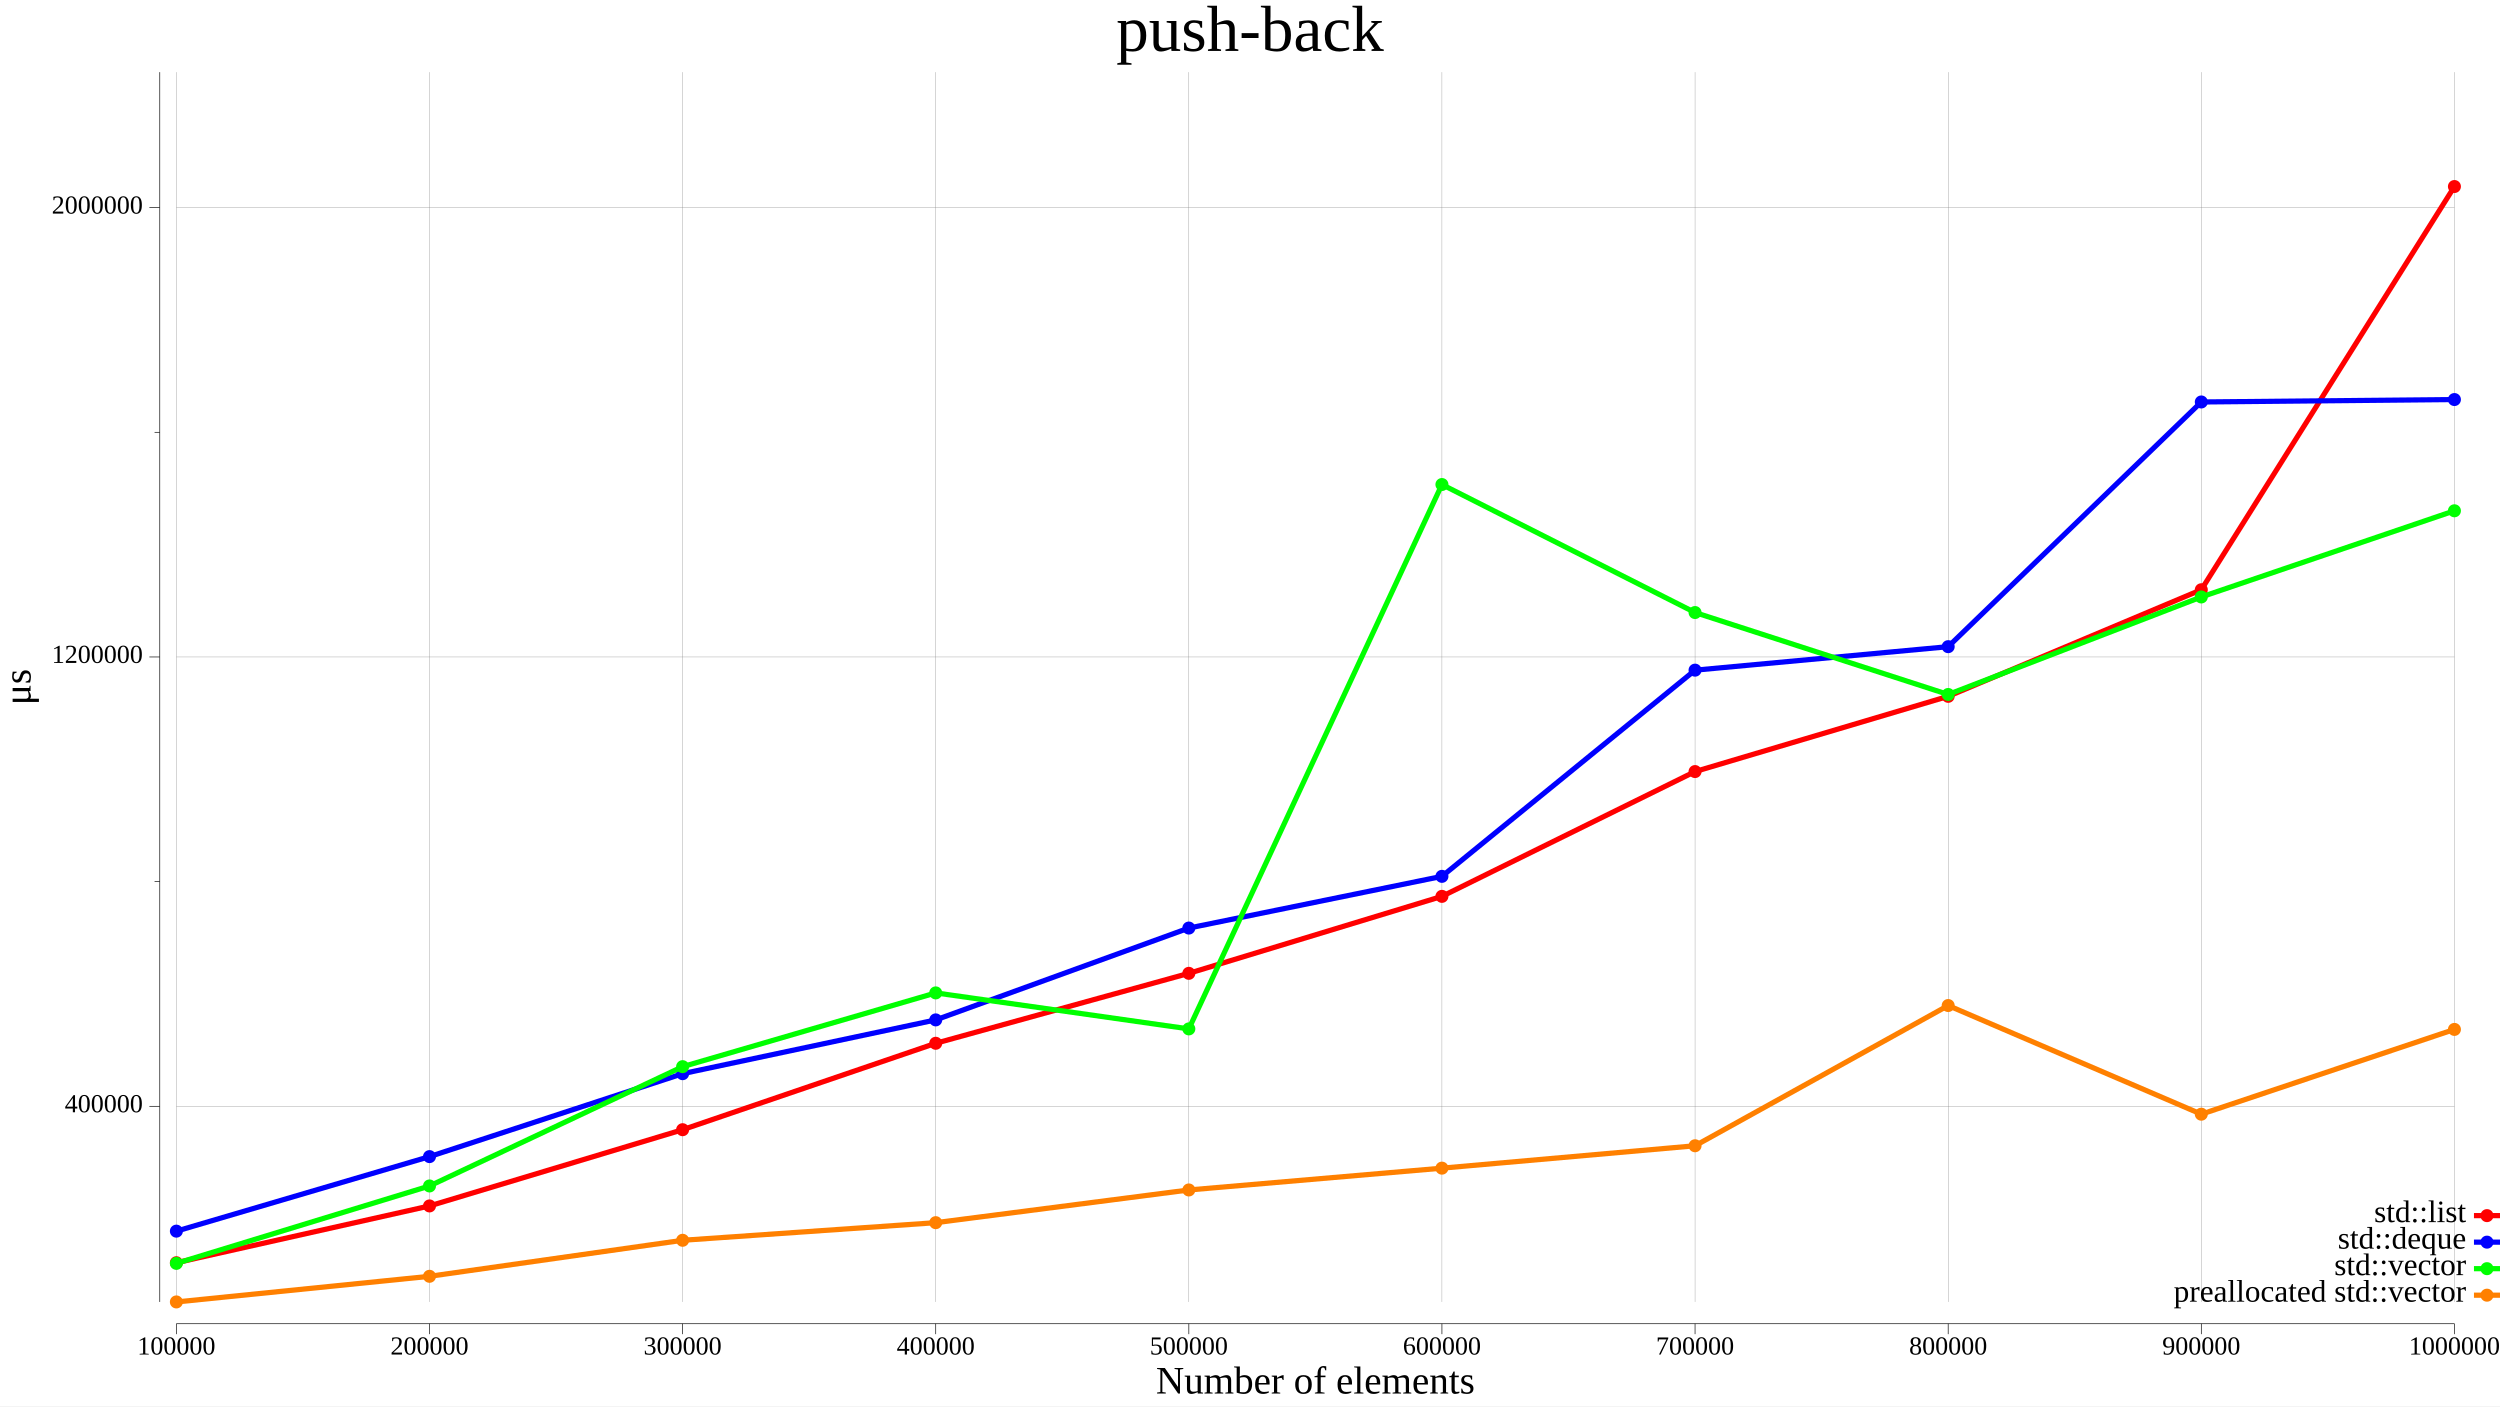
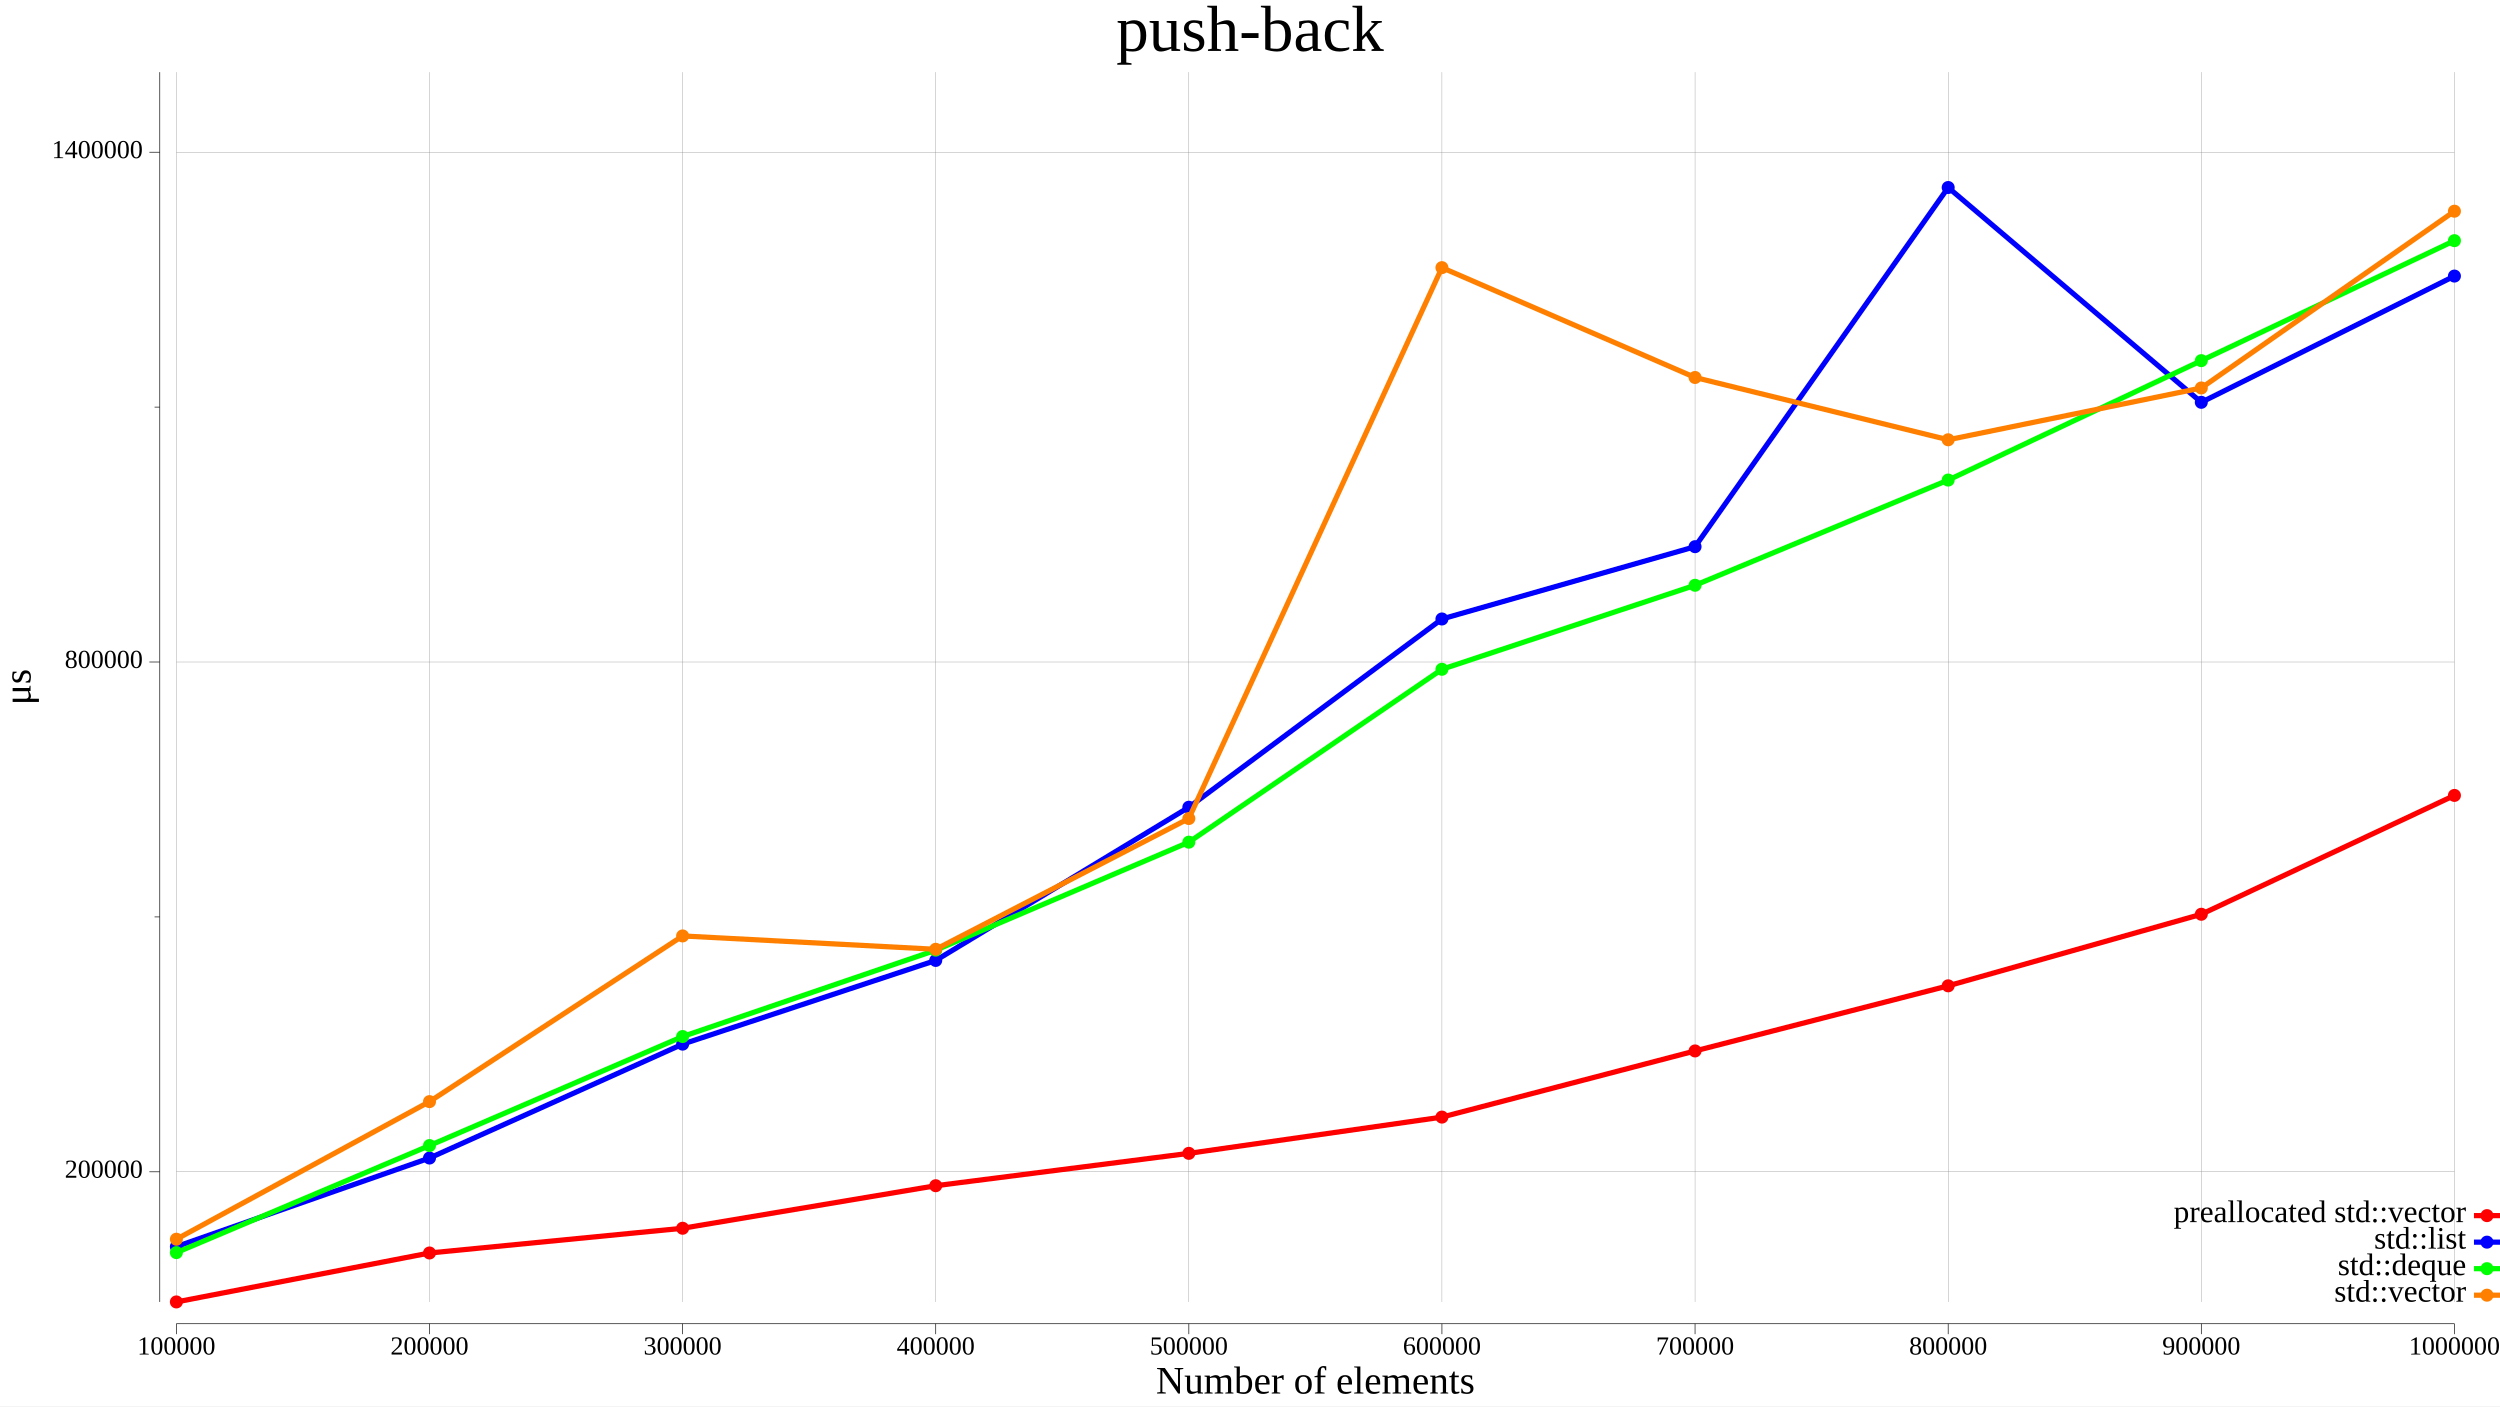
<svg xmlns="http://www.w3.org/2000/svg" width="1920pt" height="1080pt" viewBox="0 0 1920 1080">
  <g transform="scale(1, -1) translate(0, -1080)">
    <path d="M0,0L1920,0L1920,1080L0,1080Z" style="fill:#FFFFFF" />
    <text x="857.25" y="-1040.9" transform="scale(1, -1)" style="font-family:Liberation Serif;font-variant:normal;font-weight:normal;font-style:normal;font-size:50px">push-back</text>
    <text x="887.77" y="-9.756" transform="scale(1, -1)" style="font-family:Liberation Serif;font-variant:normal;font-weight:normal;font-style:normal;font-size:30px">Number of elements</text>
    <text x="105.46" y="-39.727" transform="scale(1, -1)" style="font-family:Liberation Serif;font-variant:normal;font-weight:normal;font-style:normal;font-size:20px">100000</text>
    <text x="299.86" y="-39.727" transform="scale(1, -1)" style="font-family:Liberation Serif;font-variant:normal;font-weight:normal;font-style:normal;font-size:20px">200000</text>
    <text x="494.25" y="-39.727" transform="scale(1, -1)" style="font-family:Liberation Serif;font-variant:normal;font-weight:normal;font-style:normal;font-size:20px">300000</text>
    <text x="688.64" y="-39.727" transform="scale(1, -1)" style="font-family:Liberation Serif;font-variant:normal;font-weight:normal;font-style:normal;font-size:20px">400000</text>
    <text x="883.03" y="-39.727" transform="scale(1, -1)" style="font-family:Liberation Serif;font-variant:normal;font-weight:normal;font-style:normal;font-size:20px">500000</text>
    <text x="1077.4" y="-39.727" transform="scale(1, -1)" style="font-family:Liberation Serif;font-variant:normal;font-weight:normal;font-style:normal;font-size:20px">600000</text>
    <text x="1271.8" y="-39.727" transform="scale(1, -1)" style="font-family:Liberation Serif;font-variant:normal;font-weight:normal;font-style:normal;font-size:20px">700000</text>
    <text x="1466.2" y="-39.727" transform="scale(1, -1)" style="font-family:Liberation Serif;font-variant:normal;font-weight:normal;font-style:normal;font-size:20px">800000</text>
    <text x="1660.6" y="-39.727" transform="scale(1, -1)" style="font-family:Liberation Serif;font-variant:normal;font-weight:normal;font-style:normal;font-size:20px">900000</text>
    <text x="1850" y="-39.727" transform="scale(1, -1)" style="font-family:Liberation Serif;font-variant:normal;font-weight:normal;font-style:normal;font-size:20px">1000000</text>
    <path d="M135.46,55.371L135.46,63.371" style="fill:none;stroke:#000000;stroke-width:0.5" />
    <path d="M329.86,55.371L329.86,63.371" style="fill:none;stroke:#000000;stroke-width:0.5" />
    <path d="M524.25,55.371L524.25,63.371" style="fill:none;stroke:#000000;stroke-width:0.5" />
    <path d="M718.64,55.371L718.64,63.371" style="fill:none;stroke:#000000;stroke-width:0.5" />
    <path d="M913.03,55.371L913.03,63.371" style="fill:none;stroke:#000000;stroke-width:0.5" />
    <path d="M1107.4,55.371L1107.4,63.371" style="fill:none;stroke:#000000;stroke-width:0.5" />
    <path d="M1301.8,55.371L1301.8,63.371" style="fill:none;stroke:#000000;stroke-width:0.5" />
    <path d="M1496.2,55.371L1496.2,63.371" style="fill:none;stroke:#000000;stroke-width:0.5" />
    <path d="M1690.6,55.371L1690.6,63.371" style="fill:none;stroke:#000000;stroke-width:0.5" />
    <path d="M1885,55.371L1885,63.371" style="fill:none;stroke:#000000;stroke-width:0.5" />
    <path d="M135.46,63.371L1885,63.371" style="fill:none;stroke:#000000;stroke-width:0.5" />
    <g transform="rotate(90)">
      <text x="538.49" y="23.467" transform="scale(1, -1)" style="font-family:Liberation Serif;font-variant:normal;font-weight:normal;font-style:normal;font-size:30px">μs</text>
    </g>
-     <text x="49.712" y="-225.79" transform="scale(1, -1)" style="font-family:Liberation Serif;font-variant:normal;font-weight:normal;font-style:normal;font-size:20px">400000</text>
-     <text x="39.712" y="-570.88" transform="scale(1, -1)" style="font-family:Liberation Serif;font-variant:normal;font-weight:normal;font-style:normal;font-size:20px">1200000</text>
-     <text x="39.712" y="-915.97" transform="scale(1, -1)" style="font-family:Liberation Serif;font-variant:normal;font-weight:normal;font-style:normal;font-size:20px">2000000</text>
-     <path d="M114.71,230.36L122.71,230.36" style="fill:none;stroke:#000000;stroke-width:0.5" />
-     <path d="M114.71,575.45L122.71,575.45" style="fill:none;stroke:#000000;stroke-width:0.5" />
-     <path d="M114.71,920.54L122.71,920.54" style="fill:none;stroke:#000000;stroke-width:0.5" />
-     <path d="M118.71,402.91L122.71,402.91" style="fill:none;stroke:#000000;stroke-width:0.5" />
-     <path d="M118.71,748L122.71,748" style="fill:none;stroke:#000000;stroke-width:0.5" />
+     <text x="49.712" y="-175.48" transform="scale(1, -1)" style="font-family:Liberation Serif;font-variant:normal;font-weight:normal;font-style:normal;font-size:20px">200000</text>
+     <text x="49.712" y="-567.01" transform="scale(1, -1)" style="font-family:Liberation Serif;font-variant:normal;font-weight:normal;font-style:normal;font-size:20px">800000</text>
+     <text x="39.712" y="-958.53" transform="scale(1, -1)" style="font-family:Liberation Serif;font-variant:normal;font-weight:normal;font-style:normal;font-size:20px">1400000</text>
+     <path d="M114.71,180.05L122.71,180.05" style="fill:none;stroke:#000000;stroke-width:0.5" />
+     <path d="M114.71,571.58L122.71,571.58" style="fill:none;stroke:#000000;stroke-width:0.5" />
+     <path d="M114.71,963.1L122.71,963.1" style="fill:none;stroke:#000000;stroke-width:0.5" />
+     <path d="M118.71,375.81L122.71,375.81" style="fill:none;stroke:#000000;stroke-width:0.5" />
+     <path d="M118.71,767.34L122.71,767.34" style="fill:none;stroke:#000000;stroke-width:0.5" />
    <path d="M122.71,80.11L122.71,1024.6" style="fill:none;stroke:#000000;stroke-width:0.5" />
    <path d="M135.46,80.11L135.46,1024.6" style="fill:none;stroke:#808080;stroke-width:0.25" />
    <path d="M329.86,80.11L329.86,1024.6" style="fill:none;stroke:#808080;stroke-width:0.25" />
    <path d="M524.25,80.11L524.25,1024.6" style="fill:none;stroke:#808080;stroke-width:0.25" />
    <path d="M718.64,80.11L718.64,1024.6" style="fill:none;stroke:#808080;stroke-width:0.25" />
    <path d="M913.03,80.11L913.03,1024.6" style="fill:none;stroke:#808080;stroke-width:0.25" />
    <path d="M1107.4,80.11L1107.4,1024.6" style="fill:none;stroke:#808080;stroke-width:0.25" />
    <path d="M1301.8,80.11L1301.8,1024.6" style="fill:none;stroke:#808080;stroke-width:0.25" />
    <path d="M1496.2,80.11L1496.2,1024.6" style="fill:none;stroke:#808080;stroke-width:0.25" />
    <path d="M1690.6,80.11L1690.6,1024.6" style="fill:none;stroke:#808080;stroke-width:0.25" />
    <path d="M1885,80.11L1885,1024.6" style="fill:none;stroke:#808080;stroke-width:0.25" />
-     <path d="M135.46,230.36L1885,230.36" style="fill:none;stroke:#808080;stroke-width:0.25" />
-     <path d="M135.46,575.45L1885,575.45" style="fill:none;stroke:#808080;stroke-width:0.25" />
-     <path d="M135.46,920.54L1885,920.54" style="fill:none;stroke:#808080;stroke-width:0.25" />
-     <path d="M135.46,110.22L329.86,153.84L524.25,212.39L718.64,278.76L913.03,332.48L1107.4,391.59L1301.8,487.44L1496.2,545.22L1690.6,627.08L1885,936.74" style="fill:none;stroke:#FF0000;stroke-width:4" />
-     <path d="M140.46,110.22A5,5 0 1 1 130.46,110.22A5,5 0 1 1 140.46,110.22Z" style="fill:#FF0000" />
-     <path d="M334.86,153.84A5,5 0 1 1 324.86,153.84A5,5 0 1 1 334.86,153.84Z" style="fill:#FF0000" />
-     <path d="M529.25,212.39A5,5 0 1 1 519.25,212.39A5,5 0 1 1 529.25,212.39Z" style="fill:#FF0000" />
-     <path d="M723.64,278.76A5,5 0 1 1 713.64,278.76A5,5 0 1 1 723.64,278.76Z" style="fill:#FF0000" />
-     <path d="M918.03,332.48A5,5 0 1 1 908.03,332.48A5,5 0 1 1 918.03,332.48Z" style="fill:#FF0000" />
-     <path d="M1112.4,391.59A5,5 0 1 1 1102.4,391.59A5,5 0 1 1 1112.4,391.59Z" style="fill:#FF0000" />
-     <path d="M1306.8,487.44A5,5 0 1 1 1296.8,487.44A5,5 0 1 1 1306.8,487.44Z" style="fill:#FF0000" />
-     <path d="M1501.2,545.22A5,5 0 1 1 1491.2,545.22A5,5 0 1 1 1501.2,545.22Z" style="fill:#FF0000" />
-     <path d="M1695.6,627.08A5,5 0 1 1 1685.6,627.08A5,5 0 1 1 1695.6,627.08Z" style="fill:#FF0000" />
-     <path d="M1890,936.74A5,5 0 1 1 1880,936.74A5,5 0 1 1 1890,936.74Z" style="fill:#FF0000" />
-     <path d="M135.46,134.48L329.86,191.72L524.25,255.42L718.64,296.72L913.03,367.25L1107.4,406.96L1301.8,565.32L1496.2,583.36L1690.6,771.28L1885,773.15" style="fill:none;stroke:#0000FF;stroke-width:4" />
-     <path d="M140.46,134.48A5,5 0 1 1 130.46,134.48A5,5 0 1 1 140.46,134.48Z" style="fill:#0000FF" />
-     <path d="M334.86,191.72A5,5 0 1 1 324.86,191.72A5,5 0 1 1 334.86,191.72Z" style="fill:#0000FF" />
-     <path d="M529.25,255.42A5,5 0 1 1 519.25,255.42A5,5 0 1 1 529.25,255.42Z" style="fill:#0000FF" />
-     <path d="M723.64,296.72A5,5 0 1 1 713.64,296.72A5,5 0 1 1 723.64,296.72Z" style="fill:#0000FF" />
-     <path d="M918.03,367.25A5,5 0 1 1 908.03,367.25A5,5 0 1 1 918.03,367.25Z" style="fill:#0000FF" />
-     <path d="M1112.4,406.96A5,5 0 1 1 1102.4,406.96A5,5 0 1 1 1112.4,406.96Z" style="fill:#0000FF" />
-     <path d="M1306.8,565.32A5,5 0 1 1 1296.8,565.32A5,5 0 1 1 1306.8,565.32Z" style="fill:#0000FF" />
-     <path d="M1501.2,583.36A5,5 0 1 1 1491.2,583.36A5,5 0 1 1 1501.2,583.36Z" style="fill:#0000FF" />
-     <path d="M1695.6,771.28A5,5 0 1 1 1685.6,771.28A5,5 0 1 1 1695.6,771.28Z" style="fill:#0000FF" />
-     <path d="M1890,773.15A5,5 0 1 1 1880,773.15A5,5 0 1 1 1890,773.15Z" style="fill:#0000FF" />
-     <path d="M135.46,109.75L329.86,169.18L524.25,260.8L718.64,317.45L913.03,289.81L1107.4,707.88L1301.8,609.57L1496.2,546.64L1690.6,621.54L1885,687.72" style="fill:none;stroke:#00FF00;stroke-width:4" />
-     <path d="M140.46,109.75A5,5 0 1 1 130.46,109.75A5,5 0 1 1 140.46,109.75Z" style="fill:#00FF00" />
-     <path d="M334.86,169.18A5,5 0 1 1 324.86,169.18A5,5 0 1 1 334.86,169.18Z" style="fill:#00FF00" />
-     <path d="M529.25,260.8A5,5 0 1 1 519.25,260.8A5,5 0 1 1 529.25,260.8Z" style="fill:#00FF00" />
-     <path d="M723.64,317.45A5,5 0 1 1 713.64,317.45A5,5 0 1 1 723.64,317.45Z" style="fill:#00FF00" />
-     <path d="M918.03,289.81A5,5 0 1 1 908.03,289.81A5,5 0 1 1 918.03,289.81Z" style="fill:#00FF00" />
-     <path d="M1112.4,707.88A5,5 0 1 1 1102.4,707.88A5,5 0 1 1 1112.4,707.88Z" style="fill:#00FF00" />
-     <path d="M1306.8,609.57A5,5 0 1 1 1296.8,609.57A5,5 0 1 1 1306.8,609.57Z" style="fill:#00FF00" />
-     <path d="M1501.2,546.64A5,5 0 1 1 1491.2,546.64A5,5 0 1 1 1501.2,546.64Z" style="fill:#00FF00" />
-     <path d="M1695.6,621.54A5,5 0 1 1 1685.6,621.54A5,5 0 1 1 1695.6,621.54Z" style="fill:#00FF00" />
-     <path d="M1890,687.72A5,5 0 1 1 1880,687.72A5,5 0 1 1 1890,687.72Z" style="fill:#00FF00" />
-     <path d="M135.46,80.11L329.86,99.801L524.25,127.46L718.64,140.99L913.03,166.11L1107.4,182.86L1301.8,200.06L1496.2,307.75L1690.6,224.3L1885,289.41" style="fill:none;stroke:#FF8000;stroke-width:4" />
-     <path d="M140.46,80.11A5,5 0 1 1 130.46,80.11A5,5 0 1 1 140.46,80.11Z" style="fill:#FF8000" />
-     <path d="M334.86,99.801A5,5 0 1 1 324.86,99.801A5,5 0 1 1 334.86,99.801Z" style="fill:#FF8000" />
-     <path d="M529.25,127.46A5,5 0 1 1 519.25,127.46A5,5 0 1 1 529.25,127.46Z" style="fill:#FF8000" />
-     <path d="M723.64,140.99A5,5 0 1 1 713.64,140.99A5,5 0 1 1 723.64,140.99Z" style="fill:#FF8000" />
-     <path d="M918.03,166.11A5,5 0 1 1 908.03,166.11A5,5 0 1 1 918.03,166.11Z" style="fill:#FF8000" />
-     <path d="M1112.4,182.86A5,5 0 1 1 1102.4,182.86A5,5 0 1 1 1112.4,182.86Z" style="fill:#FF8000" />
-     <path d="M1306.8,200.06A5,5 0 1 1 1296.8,200.06A5,5 0 1 1 1306.8,200.06Z" style="fill:#FF8000" />
-     <path d="M1501.2,307.75A5,5 0 1 1 1491.2,307.75A5,5 0 1 1 1501.2,307.75Z" style="fill:#FF8000" />
-     <path d="M1695.6,224.3A5,5 0 1 1 1685.6,224.3A5,5 0 1 1 1695.6,224.3Z" style="fill:#FF8000" />
-     <path d="M1890,289.41A5,5 0 1 1 1880,289.41A5,5 0 1 1 1890,289.41Z" style="fill:#FF8000" />
+     <path d="M135.46,180.05L1885,180.05" style="fill:none;stroke:#808080;stroke-width:0.25" />
+     <path d="M135.46,571.58L1885,571.58" style="fill:none;stroke:#808080;stroke-width:0.25" />
+     <path d="M135.46,963.1L1885,963.1" style="fill:none;stroke:#808080;stroke-width:0.25" />
+     <path d="M135.46,80.11L329.86,117.71L524.25,136.7L718.64,169.37L913.03,194.23L1107.4,222.07L1301.8,272.88L1496.2,322.89L1690.6,377.85L1885,469.12" style="fill:none;stroke:#FF0000;stroke-width:4" />
+     <path d="M140.46,80.11A5,5 0 1 1 130.46,80.11A5,5 0 1 1 140.46,80.11Z" style="fill:#FF0000" />
+     <path d="M334.86,117.71A5,5 0 1 1 324.86,117.71A5,5 0 1 1 334.86,117.71Z" style="fill:#FF0000" />
+     <path d="M529.25,136.7A5,5 0 1 1 519.25,136.7A5,5 0 1 1 529.25,136.7Z" style="fill:#FF0000" />
+     <path d="M723.64,169.37A5,5 0 1 1 713.64,169.37A5,5 0 1 1 723.64,169.37Z" style="fill:#FF0000" />
+     <path d="M918.03,194.23A5,5 0 1 1 908.03,194.23A5,5 0 1 1 918.03,194.23Z" style="fill:#FF0000" />
+     <path d="M1112.4,222.07A5,5 0 1 1 1102.4,222.07A5,5 0 1 1 1112.4,222.07Z" style="fill:#FF0000" />
+     <path d="M1306.8,272.88A5,5 0 1 1 1296.8,272.88A5,5 0 1 1 1306.8,272.88Z" style="fill:#FF0000" />
+     <path d="M1501.2,322.89A5,5 0 1 1 1491.2,322.89A5,5 0 1 1 1501.2,322.89Z" style="fill:#FF0000" />
+     <path d="M1695.6,377.85A5,5 0 1 1 1685.6,377.85A5,5 0 1 1 1695.6,377.85Z" style="fill:#FF0000" />
+     <path d="M1890,469.12A5,5 0 1 1 1880,469.12A5,5 0 1 1 1890,469.12Z" style="fill:#FF0000" />
+     <path d="M135.46,122.6L329.86,190.63L524.25,278.11L718.64,342.38L913.03,460.04L1107.4,604.62L1301.8,660.15L1496.2,935.99L1690.6,771.02L1885,867.98" style="fill:none;stroke:#0000FF;stroke-width:4" />
+     <path d="M140.46,122.6A5,5 0 1 1 130.46,122.6A5,5 0 1 1 140.46,122.6Z" style="fill:#0000FF" />
+     <path d="M334.86,190.63A5,5 0 1 1 324.86,190.63A5,5 0 1 1 334.86,190.63Z" style="fill:#0000FF" />
+     <path d="M529.25,278.11A5,5 0 1 1 519.25,278.11A5,5 0 1 1 529.25,278.11Z" style="fill:#0000FF" />
+     <path d="M723.64,342.38A5,5 0 1 1 713.64,342.38A5,5 0 1 1 723.64,342.38Z" style="fill:#0000FF" />
+     <path d="M918.03,460.04A5,5 0 1 1 908.03,460.04A5,5 0 1 1 918.03,460.04Z" style="fill:#0000FF" />
+     <path d="M1112.4,604.62A5,5 0 1 1 1102.4,604.62A5,5 0 1 1 1112.4,604.62Z" style="fill:#0000FF" />
+     <path d="M1306.8,660.15A5,5 0 1 1 1296.8,660.15A5,5 0 1 1 1306.8,660.15Z" style="fill:#0000FF" />
+     <path d="M1501.2,935.99A5,5 0 1 1 1491.2,935.99A5,5 0 1 1 1501.2,935.99Z" style="fill:#0000FF" />
+     <path d="M1695.6,771.02A5,5 0 1 1 1685.6,771.02A5,5 0 1 1 1695.6,771.02Z" style="fill:#0000FF" />
+     <path d="M1890,867.98A5,5 0 1 1 1880,867.98A5,5 0 1 1 1890,867.98Z" style="fill:#0000FF" />
+     <path d="M135.46,118L329.86,200.21L524.25,283.94L718.64,350.26L913.03,433.21L1107.4,565.99L1301.8,630.51L1496.2,711.31L1690.6,803.02L1885,895.17" style="fill:none;stroke:#00FF00;stroke-width:4" />
+     <path d="M140.46,118A5,5 0 1 1 130.46,118A5,5 0 1 1 140.46,118Z" style="fill:#00FF00" />
+     <path d="M334.86,200.21A5,5 0 1 1 324.86,200.21A5,5 0 1 1 334.86,200.21Z" style="fill:#00FF00" />
+     <path d="M529.25,283.94A5,5 0 1 1 519.25,283.94A5,5 0 1 1 529.25,283.94Z" style="fill:#00FF00" />
+     <path d="M723.64,350.26A5,5 0 1 1 713.64,350.26A5,5 0 1 1 723.64,350.26Z" style="fill:#00FF00" />
+     <path d="M918.03,433.21A5,5 0 1 1 908.03,433.21A5,5 0 1 1 918.03,433.21Z" style="fill:#00FF00" />
+     <path d="M1112.4,565.99A5,5 0 1 1 1102.4,565.99A5,5 0 1 1 1112.4,565.99Z" style="fill:#00FF00" />
+     <path d="M1306.8,630.51A5,5 0 1 1 1296.8,630.51A5,5 0 1 1 1306.8,630.51Z" style="fill:#00FF00" />
+     <path d="M1501.2,711.31A5,5 0 1 1 1491.2,711.31A5,5 0 1 1 1501.2,711.31Z" style="fill:#00FF00" />
+     <path d="M1695.6,803.02A5,5 0 1 1 1685.6,803.02A5,5 0 1 1 1695.6,803.02Z" style="fill:#00FF00" />
+     <path d="M1890,895.17A5,5 0 1 1 1880,895.17A5,5 0 1 1 1890,895.17Z" style="fill:#00FF00" />
+     <path d="M135.46,128.28L329.86,233.96L524.25,361.2L718.64,350.94L913.03,451.38L1107.4,874.45L1301.8,790.09L1496.2,742.25L1690.6,782.04L1885,917.8" style="fill:none;stroke:#FF8000;stroke-width:4" />
+     <path d="M140.46,128.28A5,5 0 1 1 130.46,128.28A5,5 0 1 1 140.46,128.28Z" style="fill:#FF8000" />
+     <path d="M334.86,233.96A5,5 0 1 1 324.86,233.96A5,5 0 1 1 334.86,233.96Z" style="fill:#FF8000" />
+     <path d="M529.25,361.2A5,5 0 1 1 519.25,361.2A5,5 0 1 1 529.25,361.2Z" style="fill:#FF8000" />
+     <path d="M723.64,350.94A5,5 0 1 1 713.64,350.94A5,5 0 1 1 723.64,350.94Z" style="fill:#FF8000" />
+     <path d="M918.03,451.38A5,5 0 1 1 908.03,451.38A5,5 0 1 1 918.03,451.38Z" style="fill:#FF8000" />
+     <path d="M1112.4,874.45A5,5 0 1 1 1102.4,874.45A5,5 0 1 1 1112.4,874.45Z" style="fill:#FF8000" />
+     <path d="M1306.8,790.09A5,5 0 1 1 1296.8,790.09A5,5 0 1 1 1306.8,790.09Z" style="fill:#FF8000" />
+     <path d="M1501.2,742.25A5,5 0 1 1 1491.2,742.25A5,5 0 1 1 1501.2,742.25Z" style="fill:#FF8000" />
+     <path d="M1695.6,782.04A5,5 0 1 1 1685.6,782.04A5,5 0 1 1 1695.6,782.04Z" style="fill:#FF8000" />
+     <path d="M1890,917.8A5,5 0 1 1 1880,917.8A5,5 0 1 1 1890,917.8Z" style="fill:#FF8000" />
    <path d="M1900,146.4L1920,146.4" style="fill:none;stroke:#FF0000;stroke-width:4" />
    <path d="M1915,146.4A5,5 0 1 1 1905,146.4A5,5 0 1 1 1915,146.4Z" style="fill:#FF0000" />
-     <text x="1823.3" y="-141.42" transform="scale(1, -1)" style="font-family:Liberation Serif;font-variant:normal;font-weight:normal;font-style:normal;font-size:24px">std::list</text>
+     <text x="1669.4" y="-141.42" transform="scale(1, -1)" style="font-family:Liberation Serif;font-variant:normal;font-weight:normal;font-style:normal;font-size:24px">preallocated std::vector</text>
    <path d="M1900,126.03L1920,126.03" style="fill:none;stroke:#0000FF;stroke-width:4" />
    <path d="M1915,126.03A5,5 0 1 1 1905,126.03A5,5 0 1 1 1915,126.03Z" style="fill:#0000FF" />
-     <text x="1795.4" y="-121.05" transform="scale(1, -1)" style="font-family:Liberation Serif;font-variant:normal;font-weight:normal;font-style:normal;font-size:24px">std::deque</text>
+     <text x="1823.3" y="-121.05" transform="scale(1, -1)" style="font-family:Liberation Serif;font-variant:normal;font-weight:normal;font-style:normal;font-size:24px">std::list</text>
    <path d="M1900,105.66L1920,105.66" style="fill:none;stroke:#00FF00;stroke-width:4" />
    <path d="M1915,105.66A5,5 0 1 1 1905,105.66A5,5 0 1 1 1915,105.66Z" style="fill:#00FF00" />
-     <text x="1792.7" y="-100.69" transform="scale(1, -1)" style="font-family:Liberation Serif;font-variant:normal;font-weight:normal;font-style:normal;font-size:24px">std::vector</text>
+     <text x="1795.4" y="-100.69" transform="scale(1, -1)" style="font-family:Liberation Serif;font-variant:normal;font-weight:normal;font-style:normal;font-size:24px">std::deque</text>
    <path d="M1900,85.294L1920,85.294" style="fill:none;stroke:#FF8000;stroke-width:4" />
    <path d="M1915,85.294A5,5 0 1 1 1905,85.294A5,5 0 1 1 1915,85.294Z" style="fill:#FF8000" />
-     <text x="1669.4" y="-80.319" transform="scale(1, -1)" style="font-family:Liberation Serif;font-variant:normal;font-weight:normal;font-style:normal;font-size:24px">preallocated std::vector</text>
+     <text x="1792.7" y="-80.319" transform="scale(1, -1)" style="font-family:Liberation Serif;font-variant:normal;font-weight:normal;font-style:normal;font-size:24px">std::vector</text>
  </g>
</svg>
